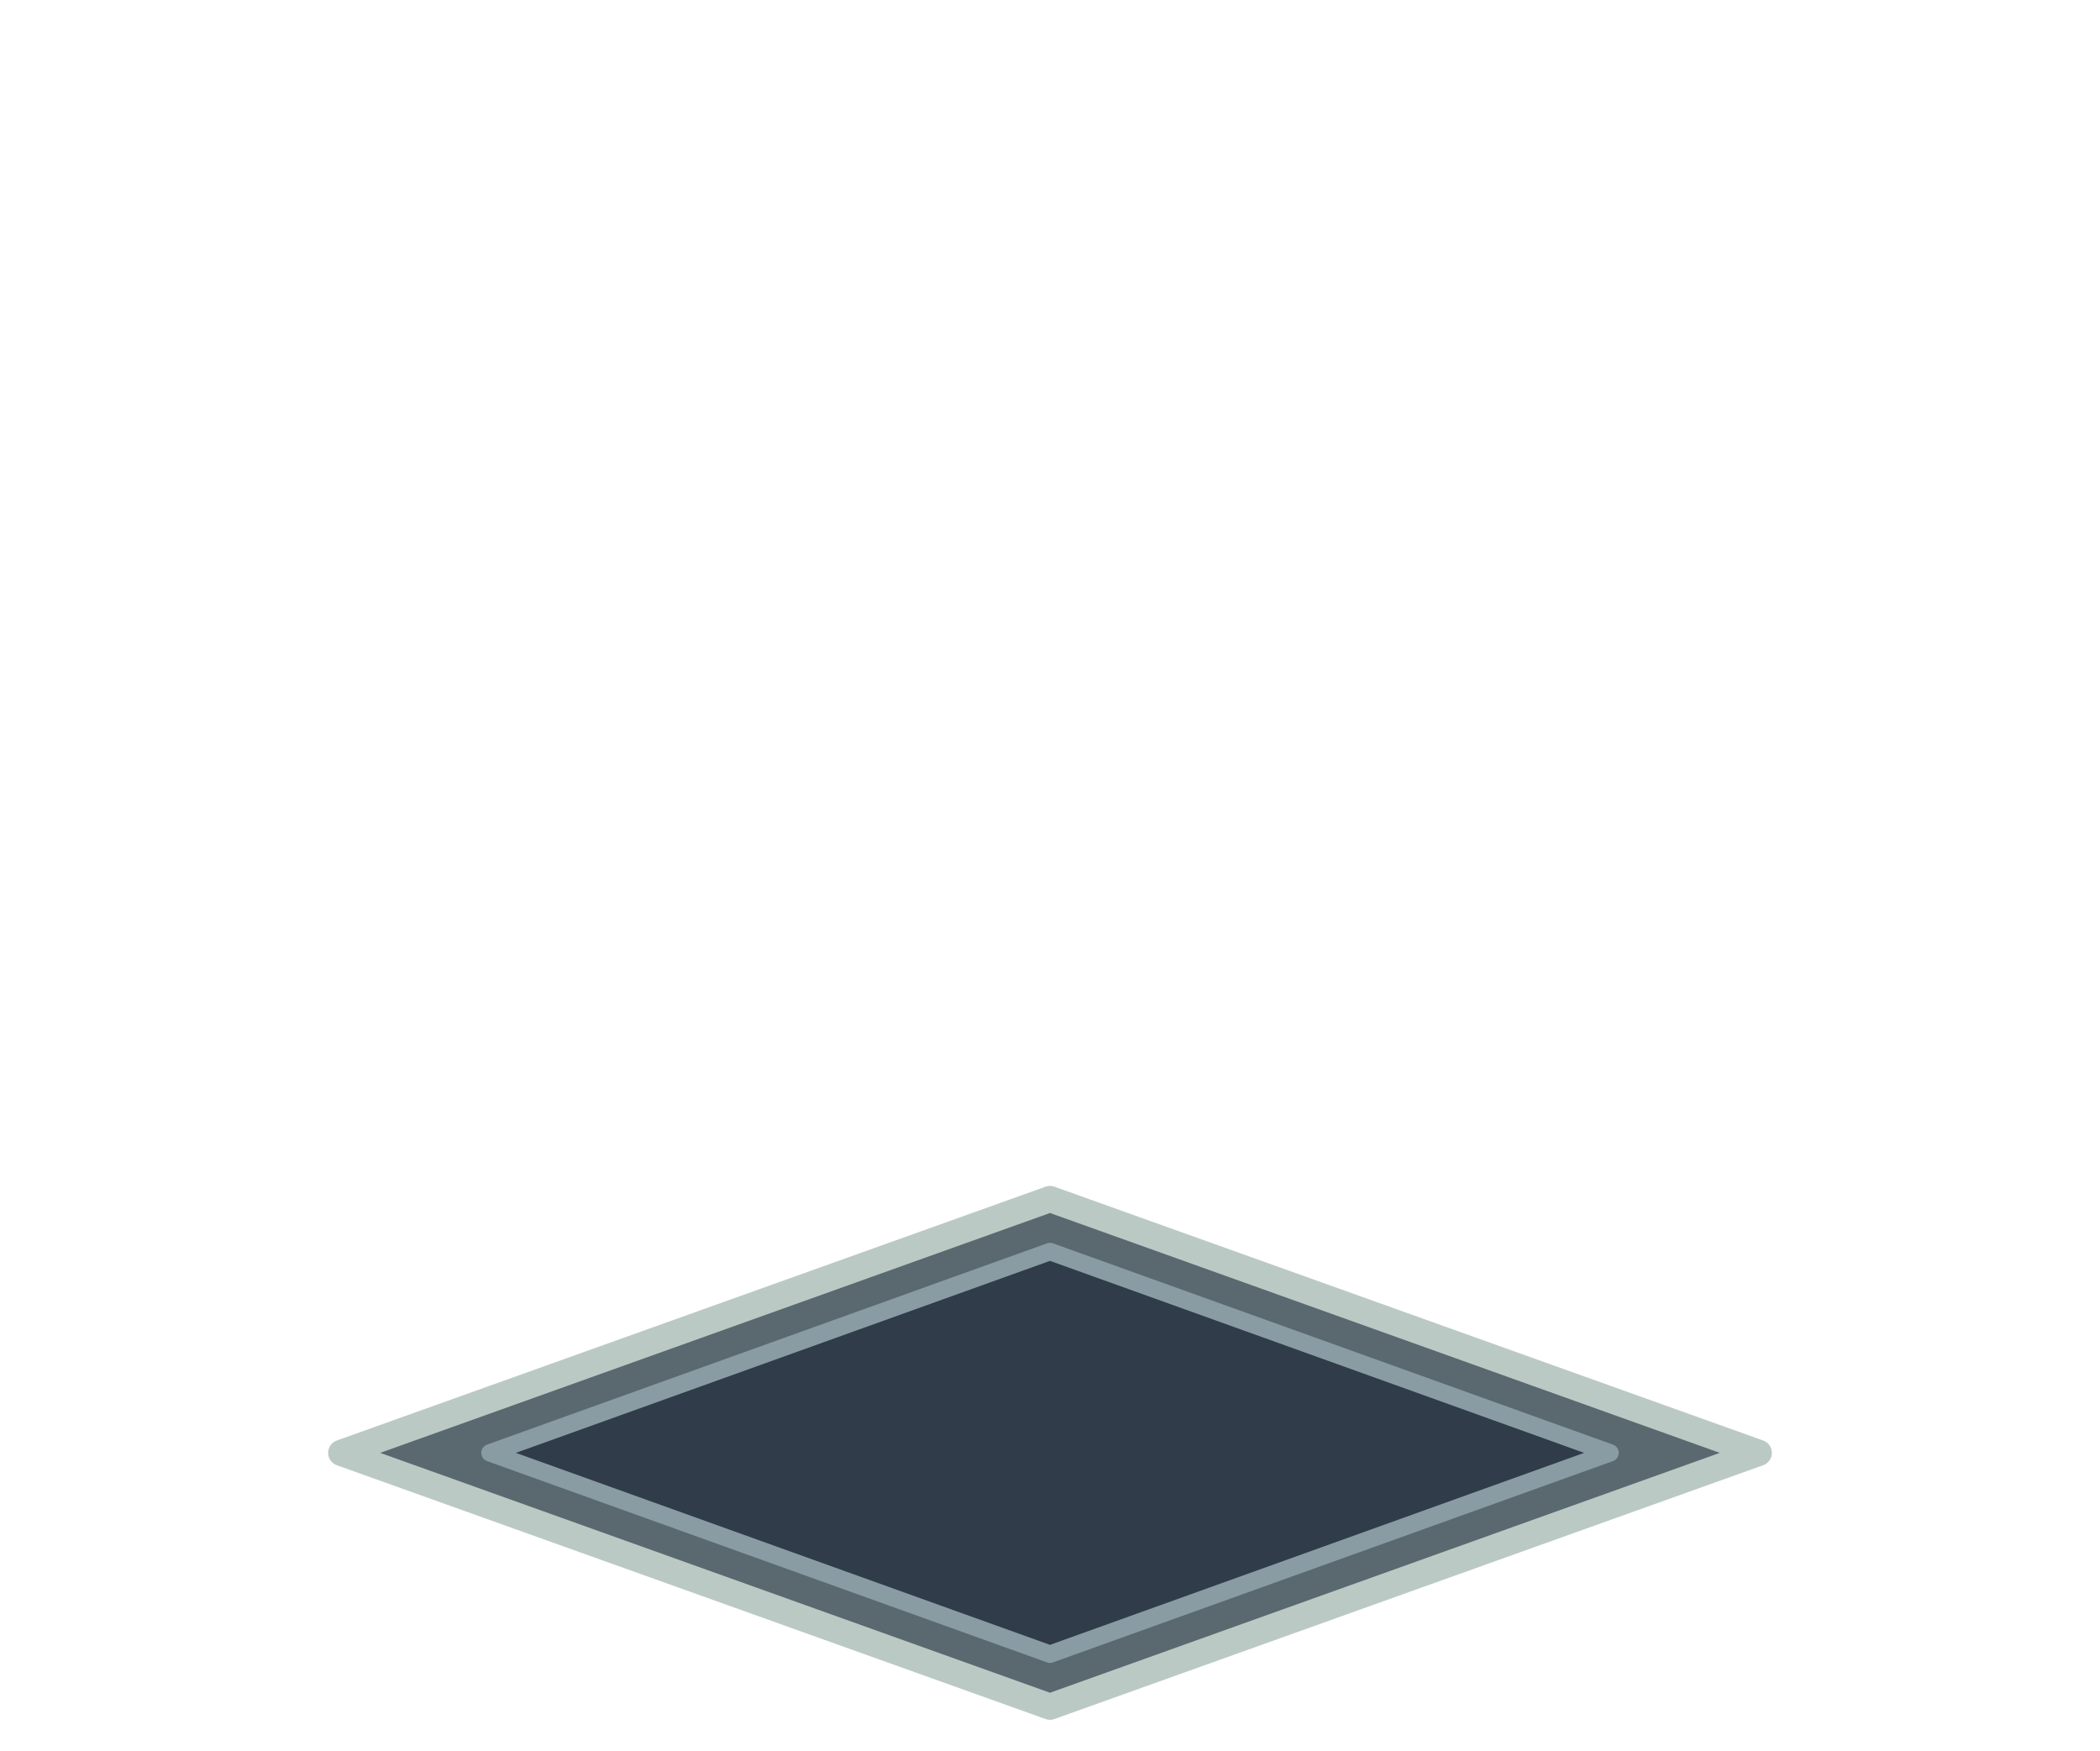
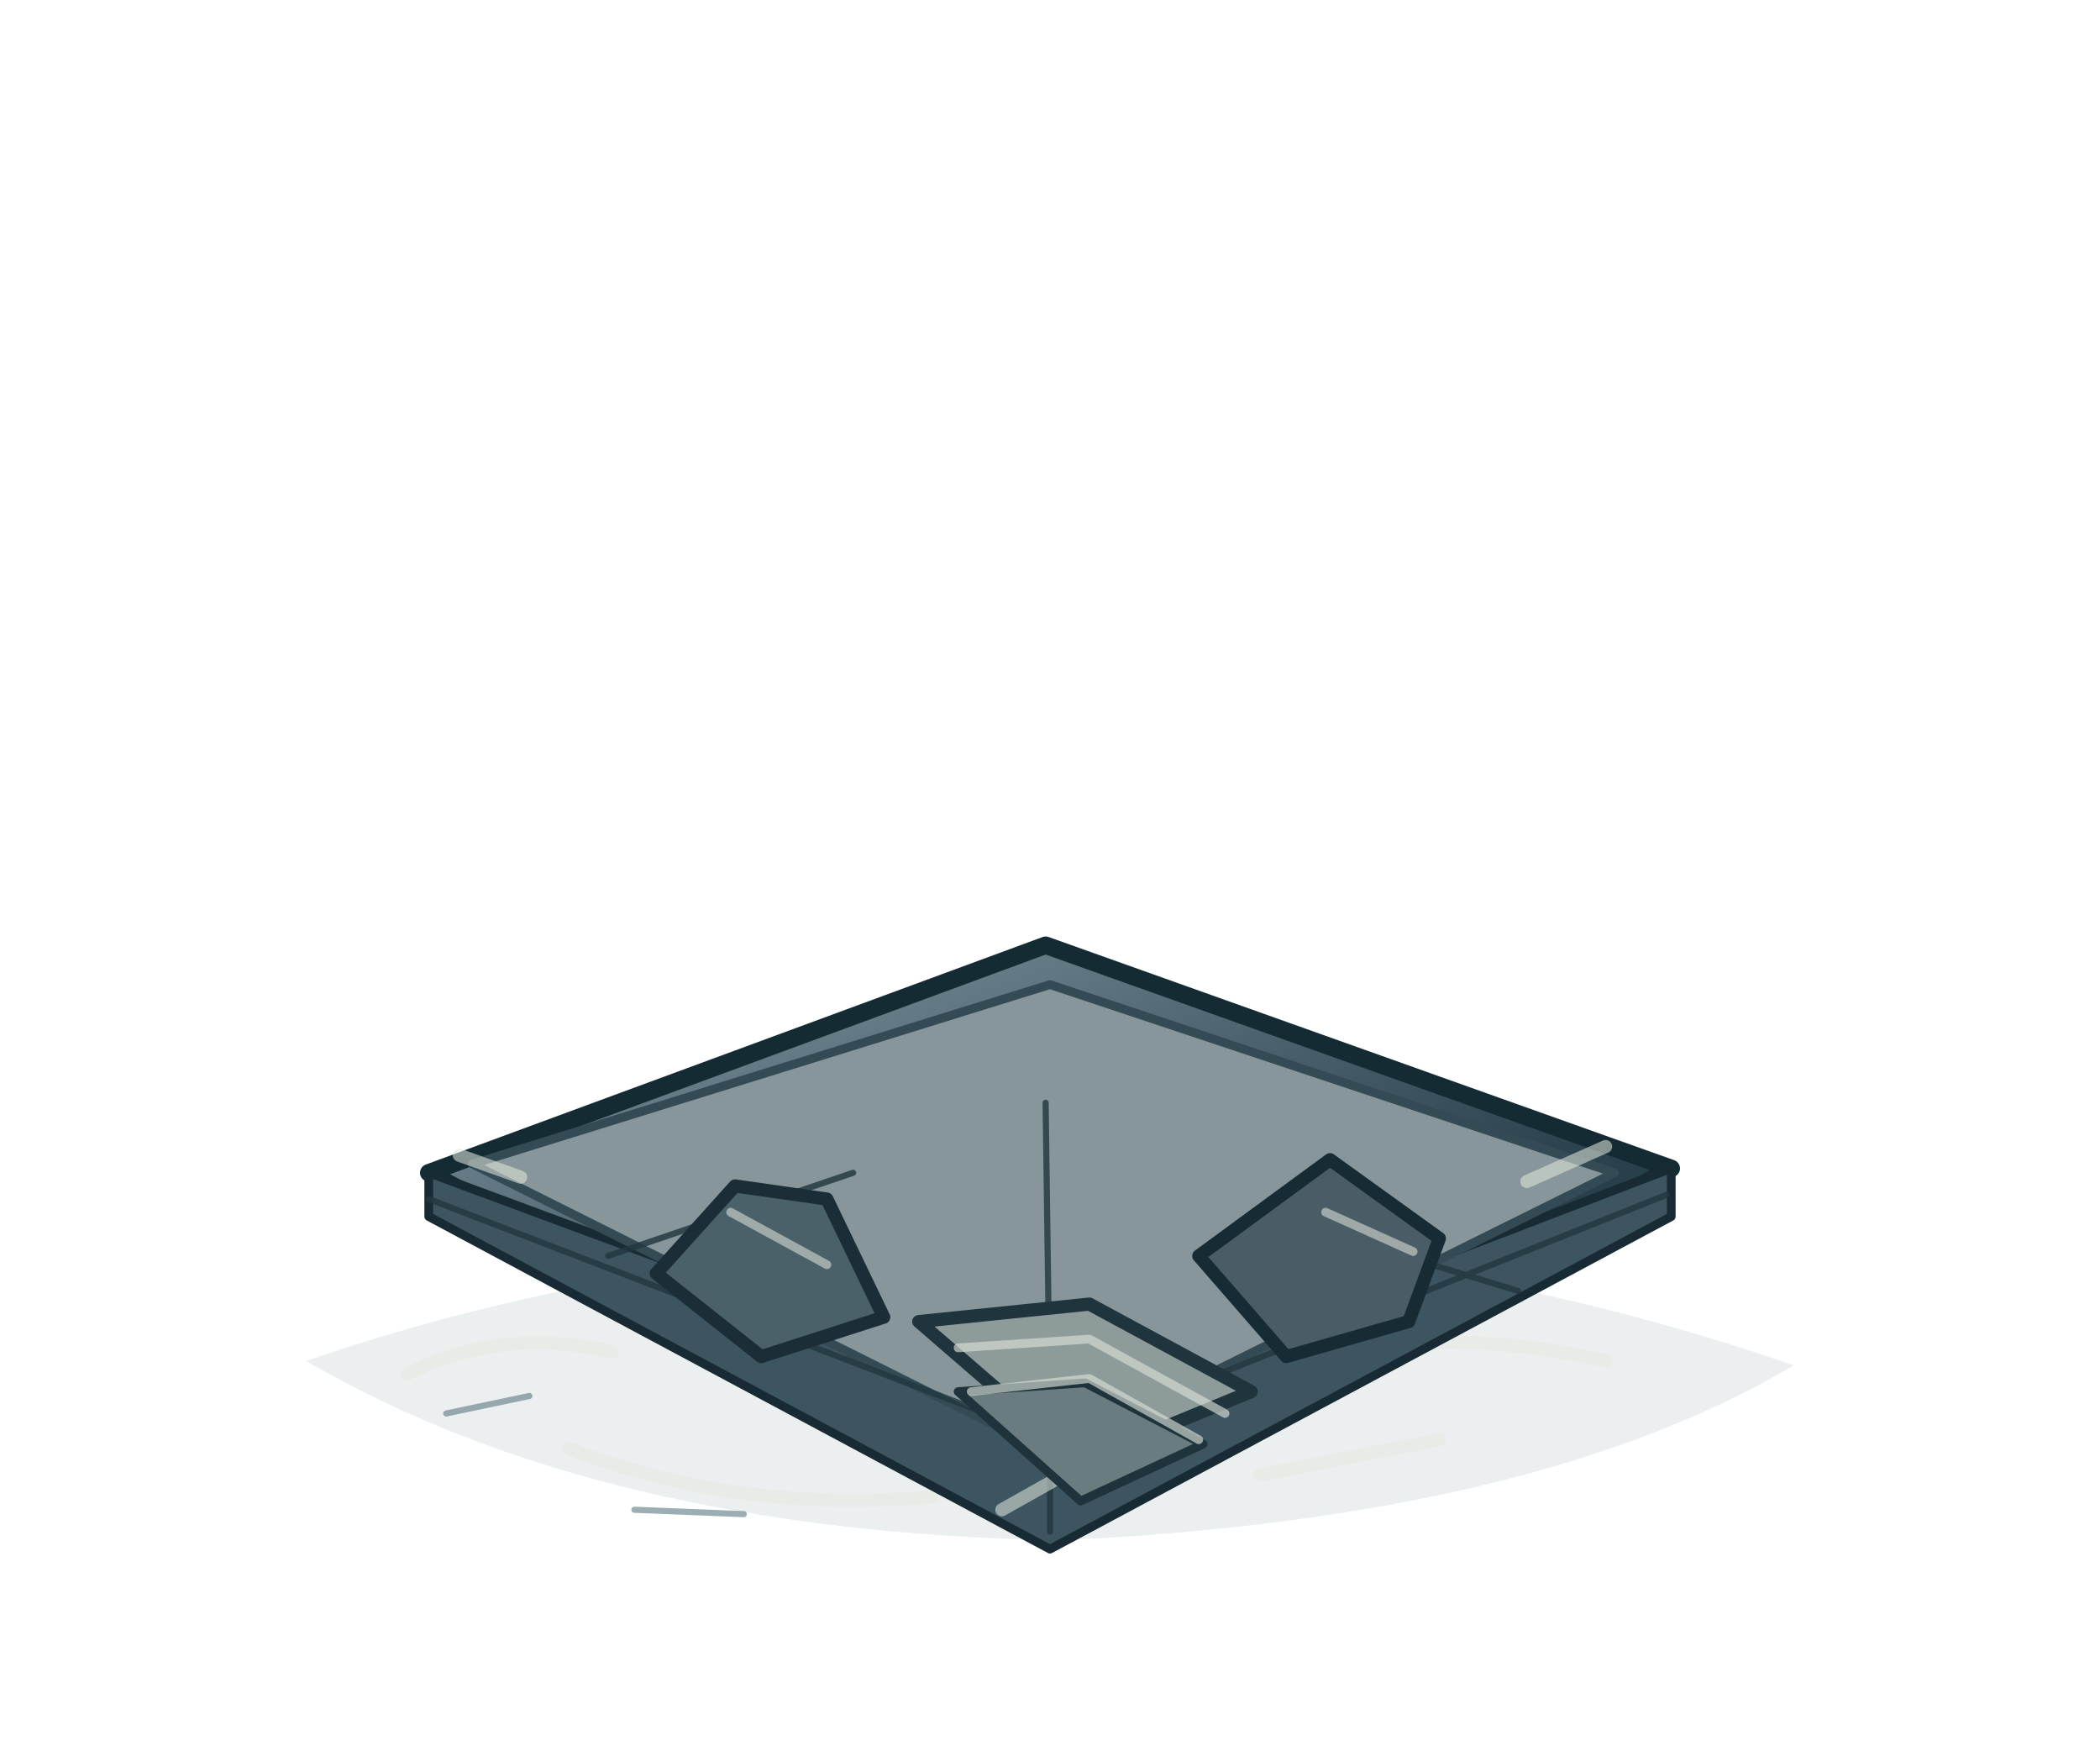
- <svg xmlns="http://www.w3.org/2000/svg" viewBox="0 0 240 200">
-   <g fill="none" stroke-linejoin="round">
-     <path d="M120 137 201 166 120 195 39 166Z" fill="#59696f" stroke="#bbc9c4" stroke-width="3" />
-     <path d="m56 166 64-23 64 23-64 23Z" fill="#303c49" stroke="#899ca3" stroke-width="2" />
+ <svg xmlns="http://www.w3.org/2000/svg" viewBox="0 0 480 400">
+   <defs>
+     <linearGradient id="slate" x1="0" y1="0" x2=".85" y2="1">
+       <stop stop-color="#a6b4b4" />
+       <stop offset=".24" stop-color="#667c87" />
+       <stop offset=".65" stop-color="#2c4551" />
+       <stop offset="1" stop-color="#162a35" />
+     </linearGradient>
+     <linearGradient id="snow" x1=".08" y1="0" x2=".85" y2="1">
+       <stop stop-color="#f1ede0" />
+       <stop offset=".46" stop-color="#cbd7d6" />
+       <stop offset="1" stop-color="#718e9c" />
+     </linearGradient>
+     <linearGradient id="wood" x1="0" y1="0" x2="1" y2=".8">
+       <stop stop-color="#a29b88" />
+       <stop offset=".21" stop-color="#756c62" />
+       <stop offset=".58" stop-color="#3c4447" />
+       <stop offset="1" stop-color="#1b2932" />
+     </linearGradient>
+     <linearGradient id="roof" x1=".18" y1="0" x2=".8" y2="1">
+       <stop stop-color="#96a5a9" />
+       <stop offset=".25" stop-color="#61727c" />
+       <stop offset=".54" stop-color="#394a54" />
+       <stop offset="1" stop-color="#172933" />
+     </linearGradient>
+     <linearGradient id="iron" x1="0" y1="0" x2=".86" y2="1">
+       <stop stop-color="#758992" />
+       <stop offset=".31" stop-color="#30454e" />
+       <stop offset=".69" stop-color="#1a2933" />
+       <stop offset="1" stop-color="#081820" />
+     </linearGradient>
+     <linearGradient id="bone" x1="0" y1="0" x2="1" y2="1">
+       <stop stop-color="#c4c2ae" />
+       <stop offset="1" stop-color="#4e6067" />
+     </linearGradient>
+     <radialGradient id="warm" cx=".47" cy=".52" r=".55">
+       <stop stop-color="#dd985b" stop-opacity=".67" />
+       <stop offset=".5" stop-color="#aa6b41" stop-opacity=".31" />
+       <stop offset="1" stop-color="#aa6b41" stop-opacity="0" />
+     </radialGradient>
+     <clipPath id="roofLeft">
+       <path d="M121 194L237 126 246 200 146 239Z" />
+     </clipPath>
+     <clipPath id="roofRight">
+       <path d="M237 126L361 195 337 240 246 200Z" />
+     </clipPath>
+   </defs>
+   <g stroke-linecap="round" stroke-linejoin="round">
+     <g opacity=".95">
+       <path d="M70 311Q145 285 240 283Q329 284 410 312Q351 347 242 352Q137 350 70 311Z" fill="#7b9198" opacity=".16" />
+       <path d="M93 314q22-11 47-5m158 3q29-10 69-1m-237 20q39 15 83 11m75-5 41-8" fill="none" stroke="#e5e9e1" stroke-width="3" stroke-linejoin="round" stroke-linecap="round" opacity=".65" />
+       <path d="M102 323l19-4m177-4-17 6m-136 24 25 1" fill="none" stroke="#637d87" stroke-width="1.4" stroke-linejoin="round" stroke-linecap="round" opacity=".66" />
+     </g>
+     <g>
+       <path d="M98 268L239 216 382 267 241 344Z" fill="url(#slate)" stroke="#152b34" stroke-width="4" stroke-linejoin="round" stroke-linecap="round" />
+       <path d="M98 268L241 321 382 267 382 278 240 354 98 278Z" fill="#3c5560" stroke="#182b35" stroke-width="2" stroke-linejoin="round" stroke-linecap="round" />
+       <path d="M108 266L240 225 369 268 240 332Z" fill="#87969a" stroke="#344b56" stroke-width="2" stroke-linejoin="round" stroke-linecap="round" />
+       <path d="M98 274L241 329 381 273M240 332v18M139 287l56-19m106 13 46 14m-108-43 1 73" fill="none" stroke="#223740" stroke-width="1.4" stroke-linejoin="round" stroke-linecap="round" opacity=".82" />
+       <path d="M105 264l14 5m248-7-18 8m-104 66-16 9" fill="none" stroke="#e0e6dc" stroke-width="3" stroke-linejoin="round" stroke-linecap="round" opacity=".57" />
+     </g>
+     <g>
+       <path d="M210 302l39-4 37 20-39 16Z" fill="#8e9b9b" stroke="#20343d" stroke-width="3" stroke-linejoin="round" stroke-linecap="round" />
+       <path d="M219 318l29-2 27 14-28 13Z" fill="#6a7c80" stroke="#1e333b" stroke-width="2" stroke-linejoin="round" stroke-linecap="round" />
+       <path d="M222 318l27-3 25 14m-55-21 30-2 31 17" fill="none" stroke="#d8dfd6" stroke-width="2" stroke-linejoin="round" stroke-linecap="round" opacity=".65" />
+     </g>
+     <g>
+       <path d="M168 271l-18 20 24 19 28-9-13-27Z" fill="#4b616a" stroke="#1b2d36" stroke-width="3" stroke-linejoin="round" stroke-linecap="round" />
+       <path d="M304 265l25 18-7 19-28 8-20-23Z" fill="#4a5d67" stroke="#172b35" stroke-width="3" stroke-linejoin="round" stroke-linecap="round" />
+       <path d="M167 277l22 12m114-12 20 9" fill="none" stroke="#e1e5da" stroke-width="2" stroke-linejoin="round" stroke-linecap="round" opacity=".56" />
+     </g>
  </g>
</svg>
